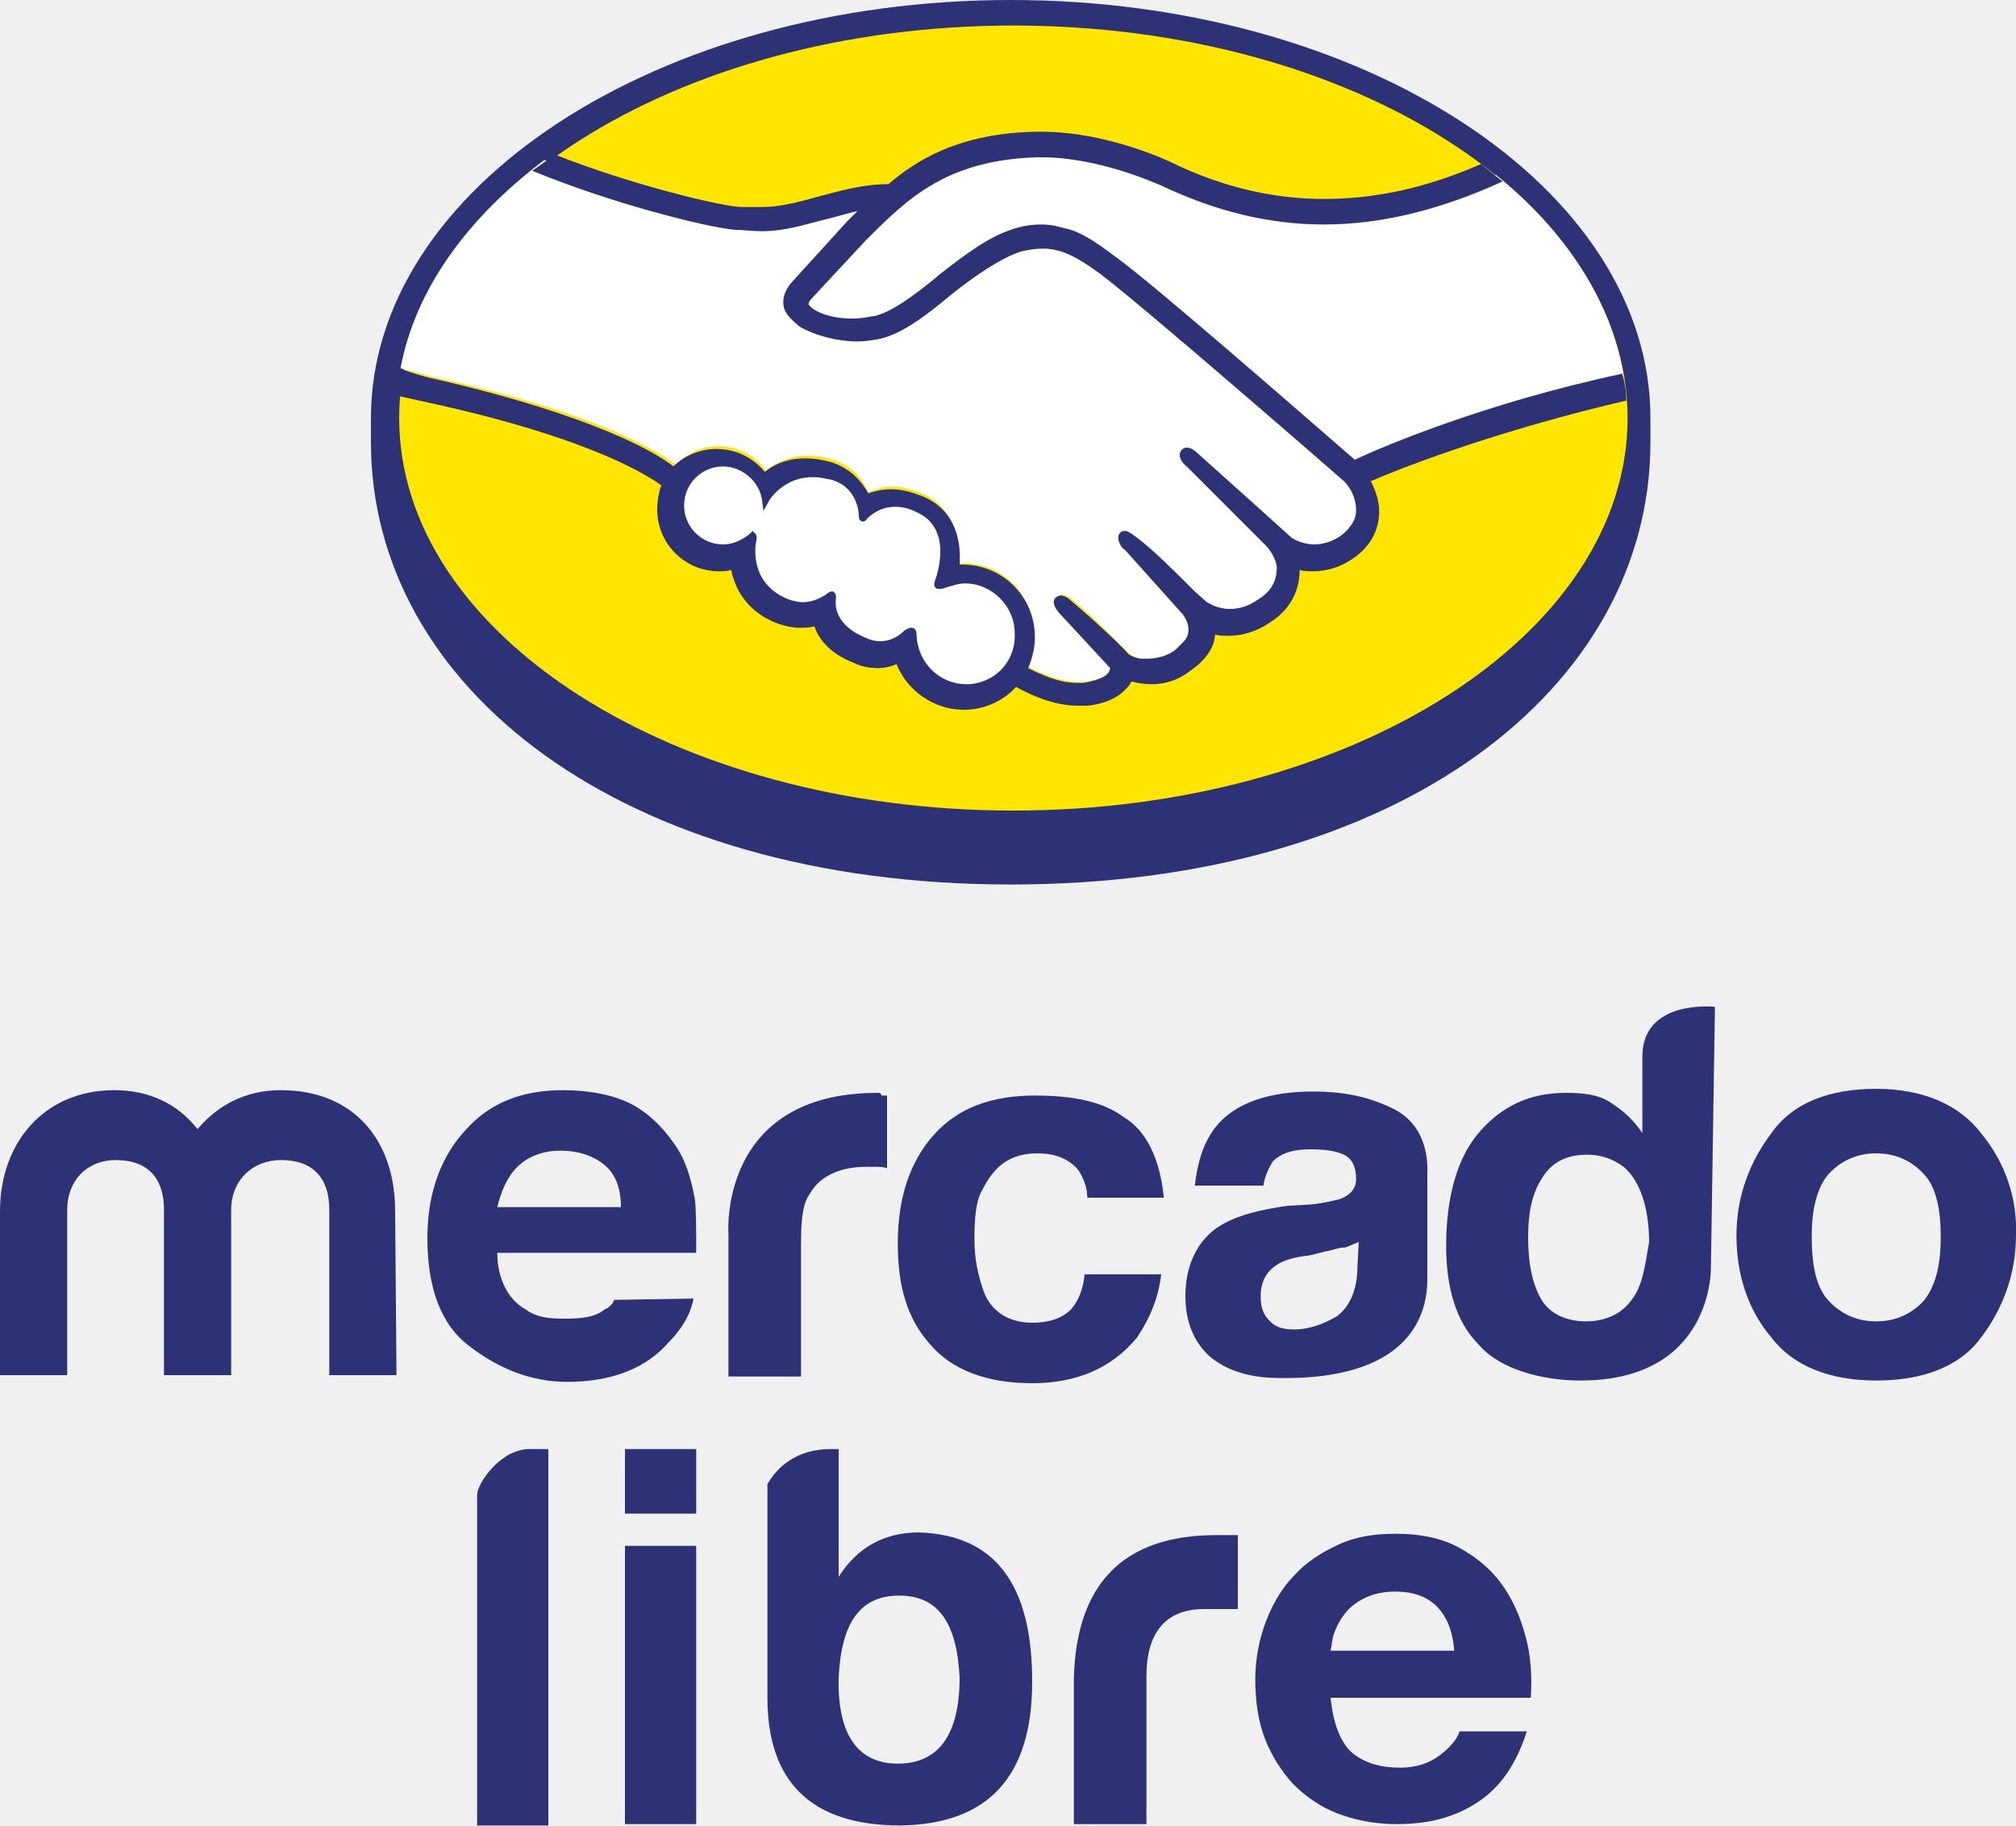
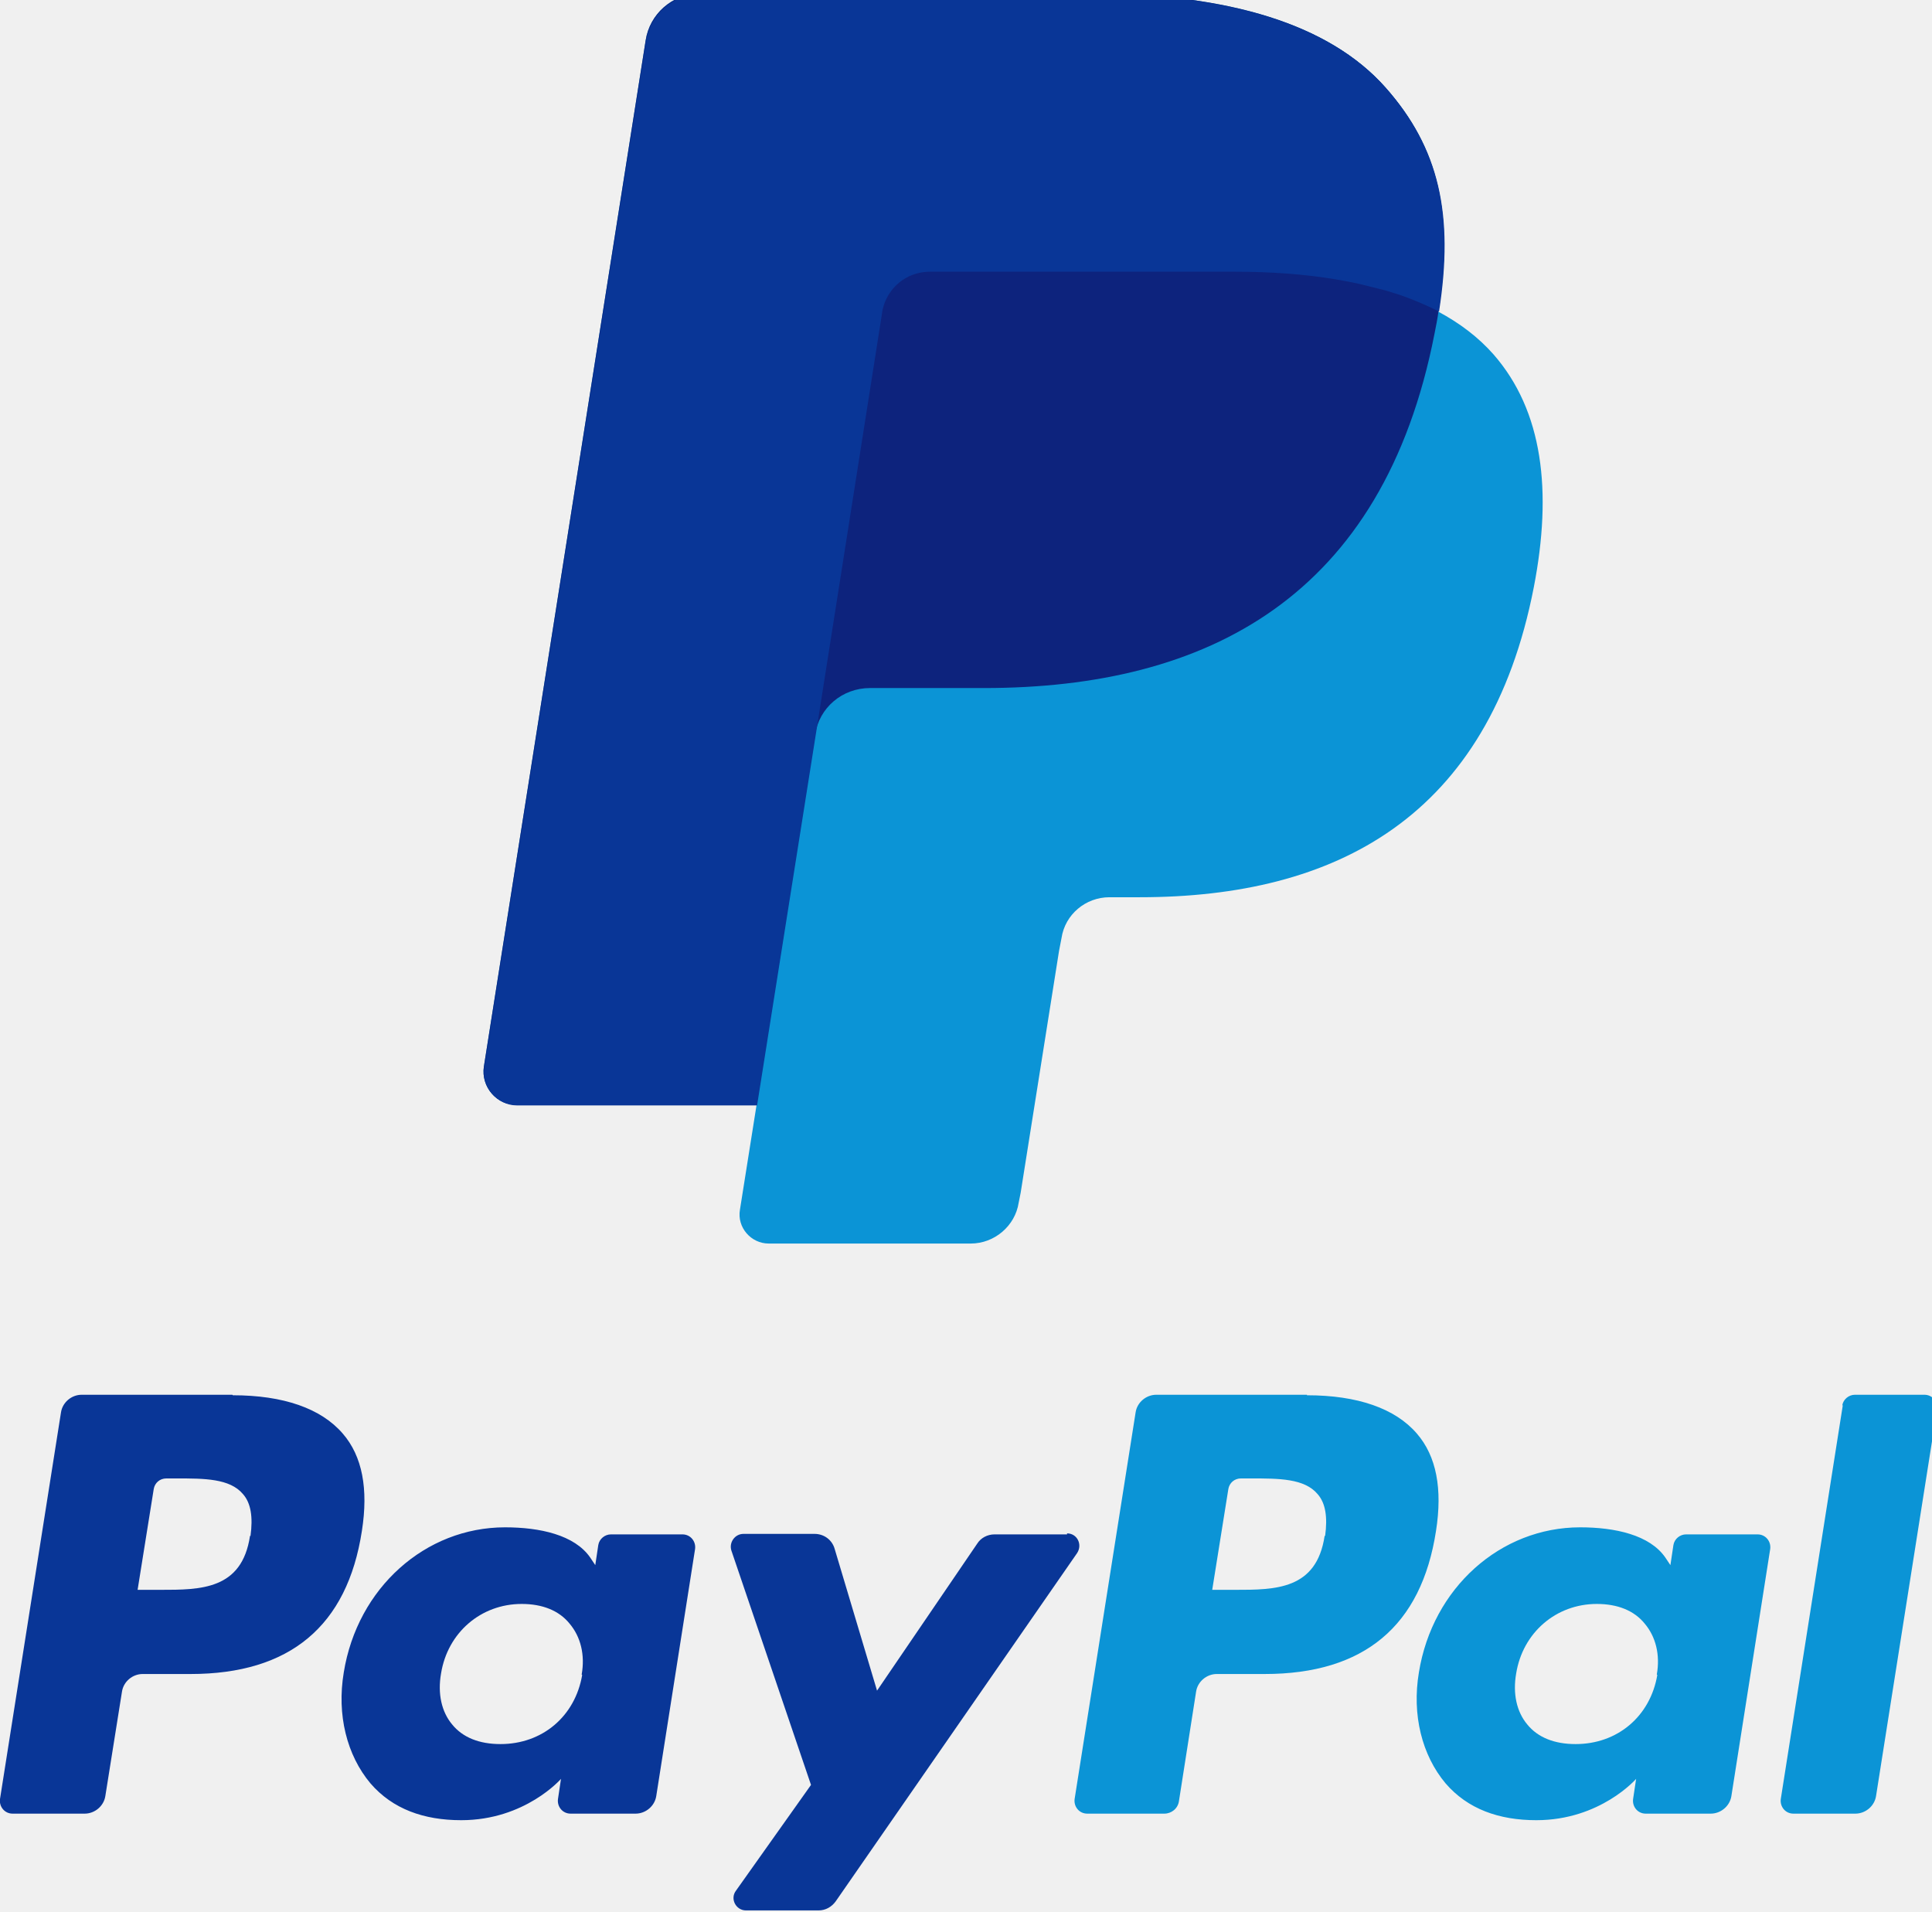
- <svg xmlns="http://www.w3.org/2000/svg" version="1.1" id="svg5204" x="0px" y="0px" viewBox="1338.7 1396.4 150 135.8" width="332.35" height="300.888" enable-background="new 1338.7 1396.4 150 135.8" xml:space="preserve">
-   <g>
-     <g>
-       <path fill="#2D3277" d="M1378.1,1504.2h1.4v28h-5.3v-24.6C1374.2,1506.8,1375.9,1504.2,1378.1,1504.2z" />
-       <path fill="#2D3277" d="M1407.1,1510.4c-2.6,0-4.6,1.1-6,3.3v-9.5h-0.6l0,0c-2.6,0-4,1.4-4.7,2.6v-0.2v16.1c0,6.3,3.3,9.5,9.9,9.5     c6.6-0.1,9.8-3.7,9.8-10.7C1415.5,1514.2,1412.7,1510.6,1407.1,1510.4z M1405.5,1527.6c-3,0-4.5-2.2-4.4-6.4     c0.2-4.1,1.6-6.1,4.5-6.1s4.3,2,4.5,6.1C1410.1,1525.5,1408.5,1527.6,1405.5,1527.6z" />
-       <path fill="#2D3277" d="M1418.6,1521.2c0.2-6.8,3.5-10.6,10.6-10.6h1.6v5.5h-2.5c-3,0-4.3,1.9-4.3,5v11h-5.4V1521.2L1418.6,1521.2     z" />
-       <g>
-         <path fill="#2D3277" d="M1439.2,1526.7c0.9,0.8,2.1,1.2,3.7,1.2c1.1,0,2.1-0.3,2.9-0.9s1.3-1.2,1.5-1.8h5c-0.8,2.5-2,4.2-3.7,5.3      c-1.7,1.1-3.6,1.6-6,1.6c-1.6,0-3.1-0.3-4.4-0.8c-1.3-0.5-2.4-1.3-3.3-2.2c-0.9-1-1.6-2.1-2.1-3.4c-0.5-1.3-0.7-2.8-0.7-4.4      c0-1.5,0.3-3,0.8-4.3s1.2-2.5,2.1-3.4c0.9-1,2-1.7,3.3-2.3c1.3-0.6,2.7-0.8,4.3-0.8c1.7,0,3.3,0.3,4.6,1s2.4,1.6,3.2,2.7      c0.8,1.1,1.4,2.4,1.8,3.9c0.4,1.4,0.5,3,0.4,4.6h-14.9C1437.9,1524.6,1438.4,1525.9,1439.2,1526.7z M1445.6,1515.9      c-0.7-0.7-1.7-1.1-3.1-1.1c-0.9,0-1.7,0.2-2.3,0.5c-0.6,0.3-1.1,0.7-1.4,1.1c-0.4,0.5-0.6,0.9-0.8,1.4c-0.2,0.5-0.2,1-0.3,1.4      h9.2C1446.8,1517.7,1446.3,1516.6,1445.6,1515.9z" />
-       </g>
-       <rect x="1385.2" y="1504.2" fill="#2D3277" width="5.3" height="4.8" />
-       <rect x="1385.2" y="1511.4" fill="#2D3277" width="5.3" height="20.7" />
-     </g>
-     <g>
-       <path id="path96_8_" fill="#2D3277" d="M1481.9,1493.1c-0.9,1-2.1,1.6-3.6,1.6     c-1.5,0-2.7-0.6-3.6-1.6c-0.9-1-1.2-2.7-1.2-4.7c0-2.1,0.4-3.6,1.2-4.6c0.9-1,2.1-1.6,3.6-1.6c1.5,0,2.7,0.6,3.6,1.6     c0.9,1,1.2,2.7,1.2,4.6C1483.1,1490.3,1482.8,1491.9,1481.9,1493.1z M1486.1,1480.7c-1.6-2.1-4.3-3.3-7.8-3.3     c-3.4,0-6.2,1-7.8,3.3c-1.6,2.1-2.6,4.7-2.6,7.6c0,3,0.9,5.6,2.6,7.6c1.6,2.1,4.3,3.2,7.8,3.2c3.4,0,6.2-1,7.8-3.2     c1.6-2.1,2.6-4.7,2.6-7.6C1488.8,1485.5,1487.9,1482.9,1486.1,1480.7" />
-       <path id="path108_8_" fill="#2D3277" d="M1460.1,1493.1c-0.7,1-1.9,1.6-3.4,1.6     c-1.5,0-2.7-0.6-3.3-1.6c-0.7-1.2-1-2.7-1-4.7c0-1.8,0.3-3.2,1-4.3c0.7-1.2,1.8-1.8,3.4-1.8c1,0,1.9,0.3,2.7,0.9     c1.2,1,1.9,3,1.9,5.6C1461.1,1490.6,1460.9,1492.1,1460.1,1493.1z M1466.3,1471.3c0,0-5.4-0.6-5.4,3.7v5.7     c-0.6-0.9-1.3-1.6-2.4-2.3c-0.9-0.6-2.1-0.7-3.3-0.7c-2.7,0-4.8,1-6.5,3c-1.6,1.9-2.4,4.8-2.4,8.4c0,3,0.7,5.6,2.4,7.3     c1.6,1.9,4.8,2.7,7.6,2.7c9.9,0,9.7-8.4,9.7-8.4L1466.3,1471.3" />
-       <path id="path98_8_" fill="#2D3277" d="M1439.7,1490.6c0,1.8-0.6,3-1.5,3.7c-1,0.6-2.1,1-3.2,1     c-0.7,0-1.3-0.1-1.8-0.6c-0.5-0.5-0.7-1-0.7-1.9c0-1,0.4-1.8,1.2-2.3c0.4-0.3,1.3-0.6,2.4-0.7l1.2-0.3c0.6-0.1,1-0.3,1.5-0.3     c0.3-0.1,0.7-0.3,1-0.4L1439.7,1490.6L1439.7,1490.6z M1442.4,1478.9c-1.8-0.9-3.7-1.3-6-1.3c-3.4,0-5.9,0.9-7.3,2.7     c-0.9,1.2-1.3,2.6-1.5,4.3h5.1c0.1-0.7,0.4-1.3,0.7-1.8c0.6-0.6,1.5-0.9,2.7-0.9c1.2,0,1.9,0.1,2.6,0.4c0.6,0.3,0.9,0.9,0.9,1.8     c0,0.7-0.4,1.2-1.2,1.5c-0.4,0.1-1.2,0.3-2.1,0.4l-1.8,0.1c-2.1,0.3-3.6,0.7-4.7,1.3c-1.9,1-2.9,3-2.9,5.4c0,1.9,0.6,3.4,1.8,4.5     c1.2,1,2.7,1.5,4.6,1.6c11.7,0.4,11.6-6.2,11.6-7.5v-7.6C1445,1481.6,1444.2,1479.8,1442.4,1478.9" />
-       <path id="path100_8_" fill="#2D3277" d="M1415.9,1482.2c1.3,0,2.3,0.4,3,1.2     c0.4,0.6,0.7,1.3,0.7,2.1h5.7c-0.3-2.9-1.3-5-3-6c-1.6-1.2-3.9-1.6-6.6-1.6c-3.2,0-5.7,0.9-7.5,2.9c-1.8,2-2.7,4.7-2.7,8.1     c0,3.2,0.7,5.6,2.4,7.5c1.6,1.9,4.2,2.9,7.6,2.9c3.4,0,6-1.2,7.8-3.4c1-1.5,1.6-3,1.8-4.7h-5.7c-0.1,1-0.4,1.9-1,2.6     c-0.6,0.6-1.5,1-2.9,1c-1.8,0-3.2-0.9-3.7-2.6c-0.3-0.9-0.6-2.1-0.6-3.6c0-1.5,0.1-2.9,0.6-3.7     C1412.7,1483.1,1413.9,1482.2,1415.9,1482.2" />
-       <path id="path102_8_" fill="#2D3277" d="M1404,1477.7c-11.9,0-11.1,10.5-11.1,10.5v10.6h5.4     v-9.9c0-1.6,0.1-2.9,0.6-3.6c0.7-1.3,2.1-2.1,4.3-2.1c0.1,0,0.3,0,0.6,0c0.3,0,0.6,0,0.9,0.1v-5.4c-0.3,0-0.4,0-0.4,0     C1404.2,1477.7,1404.2,1477.7,1404,1477.7" />
-       <path id="path104_8_" fill="#2D3277" d="M1377.2,1483.2c0.7-0.7,1.8-1.2,3.2-1.2     c1.2,0,2.3,0.3,3.2,1c0.9,0.7,1.3,1.8,1.3,3.2h-9.2C1376,1485,1376.4,1484,1377.2,1483.2L1377.2,1483.2z M1384.4,1493.1     c-0.1,0.3-0.4,0.6-0.7,0.7c-0.7,0.6-1.8,0.7-3,0.7c-1.2,0-2.1-0.1-2.9-0.7c-1.3-0.7-2.1-2.3-2.1-4.2h14.8c0-1.8,0-3.2-0.1-4     c-0.3-1.6-0.7-3-1.6-4.2c-0.9-1.3-2.1-2.4-3.4-3c-1.3-0.6-3-0.9-4.8-0.9c-3,0-5.4,0.9-7.2,2.9c-1.8,1.9-2.9,4.6-2.9,8.1     c0,3.7,1,6.5,3.2,8.1c2.1,1.6,4.5,2.6,7.2,2.6c3.3,0,5.9-1,7.6-3c1-1,1.6-2.1,1.8-3.2L1384.4,1493.1" />
-       <path id="path106_8_" fill="#2D3277" d="M1368.2,1498.7h-5v-12.3c0-1.2-0.3-3.7-3.6-3.7     c-2.1,0-3.7,1.5-3.7,3.7v12.3h-5v-12.3c0-1.2-0.3-3.7-3.6-3.7c-2.1,0-3.6,1.5-3.6,3.7v12.3h-5v-12.2c0-5.1,3.3-9,8.5-9     c2.6,0,4.7,1,6.2,2.9c1.5-1.8,3.6-2.9,6.2-2.9c5.4,0,8.5,3.7,8.5,9L1368.2,1498.7" />
-     </g>
-   </g>
-   <g>
-     <path fill="#2D3277" d="M1461.5,1427.5c0-17.1-21.3-31.1-47.6-31.1s-47.6,14-47.6,31.1c0,0.4,0,1.7,0,1.8    c0,18.2,18.6,32.9,47.6,32.9c29.1,0,47.6-14.7,47.6-32.9C1461.5,1428.7,1461.5,1428.4,1461.5,1427.5z" />
-     <path fill="#FFE600" d="M1459.8,1427.5c0,16.1-20.5,29.2-45.7,29.2c-25.2,0-45.7-13.1-45.7-29.2s20.5-29.2,45.7-29.2    C1439.3,1398.3,1459.8,1411.4,1459.8,1427.5z" />
-     <g>
-       <path fill="#FFFFFF" d="M1398.9,1418.3c0,0-0.5,0.5-0.2,0.9c0.7,0.9,2.9,1.4,5.2,0.9c1.3-0.3,3.1-1.7,4.7-3     c1.8-1.4,3.6-2.9,5.4-3.4c1.9-0.6,3.1-0.3,3.9-0.1c0.9,0.3,1.9,0.9,3.6,2.1c3.1,2.3,15.7,13.3,17.9,15.2c1.7-0.8,9.5-4.1,20.1-6.5     c-0.9-5.6-4.3-10.8-9.5-15c-7.2,3-16.1,4.6-24.8,0.4c0,0-4.7-2.2-9.4-2.1c-6.9,0.2-9.8,3.1-13,6.3L1398.9,1418.3z" />
-       <path fill="#FFFFFF" d="M1438.9,1432.1c-0.1-0.1-14.8-12.9-18.1-15.4c-1.9-1.4-3-1.8-4.1-2c-0.6-0.1-1.4,0-2,0.2     c-1.5,0.4-3.6,1.8-5.4,3.2c-1.9,1.5-3.6,2.9-5.2,3.2c-2.1,0.5-4.6-0.1-5.7-0.9c-0.5-0.3-0.8-0.7-1-1.1c-0.4-1,0.4-1.8,0.5-1.9     l4-4.4c0.5-0.5,0.9-0.9,1.4-1.4c-1.3,0.2-2.5,0.5-3.7,0.8c-1.5,0.4-2.9,0.8-4.3,0.8c-0.6,0-3.8-0.5-4.4-0.7c-3.7-1-6.9-2-11.7-4.2     c-5.7,4.3-9.6,9.6-10.7,15.5c0.8,0.2,2.2,0.6,2.7,0.7c13,2.9,17,5.9,17.8,6.5c0.8-0.9,1.9-1.4,3.2-1.4c1.4,0,2.7,0.7,3.5,1.8     c0.7-0.6,1.8-1.1,3.1-1.1c0.6,0,1.2,0.1,1.9,0.3c1.5,0.5,2.2,1.5,2.6,2.4c0.5-0.2,1.1-0.4,1.8-0.4c0.7,0,1.4,0.2,2.2,0.5     c2.4,1,2.8,3.4,2.6,5.2c0.2,0,0.3,0,0.5,0c2.9,0,5.2,2.3,5.2,5.2c0,0.9-0.2,1.7-0.6,2.4c0.8,0.4,2.7,1.4,4.5,1.2     c1.4-0.2,1.9-0.6,2.1-0.9c0.1-0.2,0.3-0.4,0.1-0.6l-3.7-4.1c0,0-0.6-0.6-0.4-0.8c0.2-0.2,0.6,0.1,0.9,0.3c1.9,1.6,4.1,3.9,4.1,3.9     s0.2,0.3,1,0.5c0.7,0.1,2,0,2.9-0.7c0.2-0.2,0.5-0.4,0.6-0.6l0,0c0.9-1.2-0.1-2.4-0.1-2.4l-4.3-4.8c0,0-0.6-0.6-0.4-0.8     c0.2-0.2,0.6,0.1,0.9,0.3c1.4,1.1,3.3,3.1,5.1,4.9c0.4,0.3,2,1.3,4.1-0.1c1.3-0.9,1.6-1.9,1.5-2.7c-0.1-1-0.9-1.8-0.9-1.8     l-5.8-5.9c0,0-0.6-0.5-0.4-0.8c0.2-0.2,0.6,0.1,0.9,0.3c1.9,1.6,6.9,6.2,6.9,6.2c0.1,0,1.8,1.3,4-0.1c0.8-0.5,1.3-1.2,1.3-2.1     C1440,1433,1438.9,1432.1,1438.9,1432.1z" />
-       <path fill="#FFFFFF" d="M1410.6,1439.6c-0.9,0-1.9,0.5-2,0.5c-0.1,0,0-0.4,0.1-0.6c0.1-0.2,1.3-3.8-1.6-5.1c-2.2-1-3.6,0.1-4,0.6     c-0.1,0.1-0.2,0.1-0.2,0c0-0.6-0.3-2.4-2.3-3c-2.8-0.9-4.5,1.1-5,1.8c-0.2-1.6-1.5-2.8-3.2-2.8c-1.8,0-3.2,1.4-3.2,3.2     s1.4,3.2,3.2,3.2c0.9,0,1.6-0.3,2.2-0.9c0,0,0,0,0,0.1c-0.1,0.8-0.4,3.7,2.6,4.8c1.2,0.5,2.2,0.1,3.1-0.5c0.3-0.2,0.3-0.1,0.3,0.1     c-0.1,0.7,0,2.3,2.3,3.2c1.7,0.7,2.7,0,3.3-0.6c0.3-0.3,0.4-0.2,0.4,0.2c0.1,2.1,1.9,3.8,4,3.8c2.2,0,4-1.8,4-4     C1414.6,1441.4,1412.8,1439.6,1410.6,1439.6z" />
-     </g>
-     <path fill="#2D3277" d="M1439.5,1430.6c-4.5-3.9-14.9-13-17.8-15.1c-1.6-1.2-2.7-1.9-3.7-2.1c-0.4-0.1-1-0.3-1.8-0.3    c-0.7,0-1.5,0.1-2.3,0.4c-1.8,0.6-3.6,2-5.4,3.4l-0.1,0.1c-1.6,1.3-3.3,2.6-4.6,2.9c-0.6,0.1-1.1,0.2-1.7,0.2c-1.4,0-2.7-0.4-3.2-1    c-0.1-0.1,0-0.3,0.2-0.5l0,0l4-4.3c3.1-3.1,6-6,12.8-6.2c0.1,0,0.2,0,0.3,0c4.2,0,8.4,1.9,8.9,2.1c4,1.9,8,2.9,12.1,2.9    c4.3,0,8.7-1.1,13.3-3.2c-0.5-0.4-1.1-0.9-1.6-1.3c-4.1,1.8-7.9,2.6-11.7,2.6c-3.8,0-7.6-0.9-11.3-2.7c-0.2-0.1-4.8-2.3-9.7-2.3    c-0.1,0-0.3,0-0.4,0c-5.7,0.1-8.9,2.1-11,3.9c-2.1,0-3.9,0.6-5.5,1c-1.4,0.4-2.7,0.7-3.9,0.7c-0.5,0-1.4,0-1.5,0    c-1.4,0-8.4-1.7-13.9-3.9c-0.6,0.4-1.1,0.8-1.7,1.2c5.8,2.4,12.9,4.2,15.1,4.4c0.6,0,1.3,0.1,2,0.1c1.5,0,2.9-0.4,4.4-0.8    c0.9-0.2,1.8-0.5,2.7-0.7c-0.3,0.3-0.5,0.5-0.8,0.8l-4,4.4c-0.3,0.3-1,1.2-0.6,2.2c0.2,0.4,0.6,0.8,1.1,1.2c1,0.6,2.7,1.1,4.3,1.1    c0.6,0,1.2-0.1,1.7-0.2c1.7-0.4,3.5-1.8,5.3-3.3c1.5-1.2,3.6-2.7,5.2-3.2c0.5-0.1,1-0.2,1.5-0.2c0.1,0,0.3,0,0.4,0    c1.1,0.1,2.1,0.5,4,1.9c3.3,2.5,18,15.3,18.1,15.4c0,0,0.9,0.8,0.9,2.2c0,0.7-0.5,1.4-1.2,1.9c-0.6,0.4-1.3,0.6-1.9,0.6    c-1,0-1.7-0.5-1.7-0.5s-5.1-4.6-6.9-6.2c-0.3-0.3-0.6-0.5-0.9-0.5c-0.2,0-0.3,0.1-0.4,0.2c-0.3,0.4,0,0.9,0.4,1.2l5.9,5.9    c0,0,0.7,0.7,0.8,1.6c0,1-0.4,1.8-1.4,2.4c-0.7,0.5-1.4,0.7-2.1,0.7c-0.9,0-1.5-0.4-1.7-0.5l-0.9-0.8c-1.5-1.5-3.1-3.1-4.3-4    c-0.3-0.2-0.6-0.5-0.9-0.5c-0.1,0-0.3,0-0.4,0.2c-0.1,0.1-0.2,0.4,0.1,0.9c0.1,0.2,0.3,0.3,0.3,0.3l4.3,4.8c0,0,0.9,1.1,0.1,2    l-0.2,0.2c-0.1,0.1-0.3,0.3-0.4,0.4c-0.7,0.6-1.7,0.7-2.1,0.7c-0.2,0-0.4,0-0.6,0c-0.4-0.1-0.7-0.2-0.9-0.4l0,0    c-0.2-0.3-2.4-2.4-4.2-3.9c-0.2-0.2-0.5-0.4-0.8-0.4c-0.1,0-0.3,0.1-0.4,0.2c-0.3,0.4,0.2,1,0.4,1.2l3.7,4c0,0,0,0.1-0.1,0.3    c-0.1,0.2-0.6,0.6-1.9,0.8c-0.2,0-0.3,0-0.5,0c-1.4,0-2.8-0.7-3.6-1.1c0.3-0.7,0.5-1.5,0.5-2.3c0-3-2.4-5.4-5.4-5.4    c-0.1,0-0.1,0-0.2,0c0.1-1.4-0.1-4-2.8-5.1c-0.8-0.3-1.5-0.5-2.3-0.5c-0.6,0-1.1,0.1-1.7,0.3c-0.6-1.1-1.5-1.9-2.7-2.3    c-0.7-0.2-1.3-0.3-2-0.3c-1.1,0-2.1,0.3-3,1c-0.9-1.1-2.2-1.7-3.6-1.7c-1.2,0-2.4,0.5-3.2,1.3c-1.1-0.9-5.6-3.7-17.7-6.5    c-0.6-0.1-1.9-0.5-2.7-0.8c-0.1,0.6-0.2,1.3-0.3,2c0,0,2.2,0.5,2.7,0.6c12.3,2.7,16.4,5.6,17.1,6.1c-0.2,0.6-0.3,1.2-0.3,1.8    c0,2.6,2.1,4.6,4.6,4.6c0.3,0,0.6,0,0.9-0.1c0.4,1.9,1.6,3.3,3.5,4c0.6,0.2,1.1,0.3,1.6,0.3c0.3,0,0.7,0,1.1-0.1    c0.3,0.9,1.1,2,2.9,2.7c0.6,0.3,1.2,0.4,1.8,0.4c0.5,0,1-0.1,1.4-0.3c0.8,2,2.8,3.4,5,3.4c1.5,0,2.9-0.6,3.9-1.7    c0.9,0.5,2.7,1.4,4.6,1.4c0.3,0,0.5,0,0.7,0c1.9-0.2,2.7-1,3.1-1.5c0.1-0.1,0.1-0.2,0.2-0.3c0.4,0.1,0.9,0.2,1.5,0.2    c1,0,2-0.3,3-1.1c1-0.7,1.7-1.7,1.7-2.6l0,0c0.3,0.1,0.7,0.1,1,0.1c1,0,2.1-0.3,3.1-1c1.9-1.2,2.2-2.9,2.2-3.9    c0.3,0.1,0.7,0.1,1,0.1c1,0,2-0.3,2.9-0.9c1.2-0.8,1.9-1.9,2-3.2c0.1-0.9-0.2-1.8-0.6-2.6c3.2-1.4,10.4-4,19-6c0-0.7-0.1-1.3-0.3-2    C1449.1,1426.4,1441.4,1429.7,1439.5,1430.6z M1410.6,1447.3c-2,0-3.6-1.6-3.7-3.6c0-0.2,0-0.6-0.4-0.6c-0.2,0-0.3,0.1-0.5,0.2    c-0.4,0.4-1,0.8-1.8,0.8c-0.4,0-0.8-0.1-1.2-0.3c-2.1-0.9-2.2-2.3-2.1-2.9c0-0.2,0-0.3-0.1-0.4l-0.1-0.1h-0.1c-0.1,0-0.2,0-0.4,0.2    c-0.6,0.4-1.2,0.6-1.8,0.6c-0.3,0-0.7-0.1-1-0.2c-2.8-1.1-2.6-3.7-2.4-4.5c0-0.2,0-0.3-0.1-0.4l-0.2-0.2l-0.2,0.2    c-0.6,0.5-1.3,0.8-2,0.8c-1.6,0-2.9-1.3-2.9-2.9s1.3-2.9,2.9-2.9c1.4,0,2.7,1.1,2.9,2.5l0.1,0.8l0.4-0.7c0-0.1,1.2-1.9,3.4-1.8    c0.4,0,0.8,0.1,1.3,0.2c1.7,0.5,2,2.1,2,2.7c0,0.4,0.3,0.4,0.3,0.4c0.1,0,0.3-0.1,0.3-0.2c0.3-0.3,1-0.9,2.1-0.9    c0.5,0,1,0.1,1.6,0.4c2.7,1.2,1.5,4.6,1.5,4.7c-0.2,0.6-0.3,0.8,0,1h0.1h0.1c0.1,0,0.3,0,0.5-0.1c0.4-0.1,0.9-0.3,1.4-0.3l0,0    c2,0,3.7,1.7,3.7,3.7C1414.3,1445.7,1412.6,1447.3,1410.6,1447.3z" />
+ <svg xmlns="http://www.w3.org/2000/svg" xml:space="preserve" width="3.833in" height="3.792in" version="1.1" style="shape-rendering:geometricPrecision; text-rendering:geometricPrecision; image-rendering:optimizeQuality; fill-rule:evenodd; clip-rule:evenodd" viewBox="0 0 3833 3792">
+   <defs>
+     <style type="text/css">
+    
+     .fil1 {fill:#093697;fill-rule:nonzero}
+     .fil0 {fill:#0B94D6;fill-rule:nonzero}
+     .fil2 {fill:#0D237D;fill-rule:nonzero}
+    
+   </style>
+   </defs>
+   <g id="Layer_x0020_1">
+     <path class="fil0" d="M2628 3047c-16,107 -98,107 -178,107l-45 0 32 -200c2,-12 12,-21 25,-21l21 0c54,0 105,0 131,31 16,18 20,46 15,83zm-35 -280l-299 0c-20,0 -38,15 -41,35l-121 767c-2,15 9,29 25,29l153 0c14,0 27,-10 29,-25l34 -217c3,-20 21,-35 41,-35l95 0c197,0 311,-95 340,-284 13,-83 1,-148 -38,-193 -43,-50 -118,-76 -218,-76z" />
+     <path class="fil1" d="M496 3047c-16,107 -98,107 -178,107l-45 0 32 -200c2,-12 12,-21 25,-21l21 0c54,0 105,0 131,31 16,18 20,46 15,83zm-35 -280l-299 0c-20,0 -38,15 -41,35l-121 767c-2,15 9,29 25,29l143 0c20,0 38,-15 41,-35l33 -207c3,-20 21,-35 41,-35l95 0c197,0 311,-95 340,-284 13,-83 1,-148 -38,-193 -43,-50 -118,-76 -218,-76z" />
+     <path class="fil1" d="M1155 3323c-14,82 -79,137 -162,137 -42,0 -75,-13 -96,-39 -21,-25 -29,-61 -22,-101 13,-81 79,-138 160,-138 41,0 74,13 95,39 22,26 31,62 24,101zm200 -279l-143 0c-12,0 -23,9 -25,21l-6 40 -10 -15c-31,-45 -100,-60 -169,-60 -158,0 -293,120 -320,288 -14,84 6,164 53,220 44,51 106,73 180,73 127,0 198,-82 198,-82l-6 40c-2,15 9,29 25,29l129 0c20,0 38,-15 41,-35l77 -490c2,-15 -9,-29 -25,-29z" />
+     <path class="fil0" d="M3288 3323c-14,82 -79,137 -162,137 -42,0 -75,-13 -96,-39 -21,-25 -29,-61 -22,-101 13,-81 79,-138 160,-138 41,0 74,13 95,39 22,26 31,62 24,101zm200 -279l-143 0c-12,0 -23,9 -25,21l-6 40 -10 -15c-31,-45 -100,-60 -169,-60 -158,0 -293,120 -320,288 -14,84 6,164 53,220 44,51 106,73 180,73 127,0 198,-82 198,-82l-6 40c-2,15 9,29 25,29l129 0c20,0 38,-15 41,-35l77 -490c2,-15 -9,-29 -25,-29z" />
+     <path class="fil1" d="M2117 3044l-144 0c-14,0 -27,7 -34,18l-199 292 -84 -281c-5,-18 -21,-30 -40,-30l-141 0c-17,0 -29,17 -24,33l158 465 -149 210c-12,16 0,39 20,39l144 0c14,0 26,-7 34,-18l479 -691c11,-17 0,-39 -20,-39z" />
+     <path class="fil0" d="M3656 2788l-123 781c-2,15 9,29 25,29l123 0c20,0 38,-15 41,-35l121 -767c2,-15 -9,-29 -25,-29l-138 0c-12,0 -23,9 -25,21z" />
+     <path class="fil0" d="M2854 617c30,-193 0,-324 -105,-443 -113,-128 -314,-185 -573,-187l-790 0c-53,2 -97,41 -105,93l-321 2036c-6,40 25,76 65,76l476 0 -33 208c-6,35 22,67 57,67l401 0c47,0 88,-35 95,-81l4 -20 76 -479 5 -26c7,-47 48,-81 95,-81l60 0c389,0 693,-158 782,-615 37,-191 18,-350 -80,-462 -30,-34 -67,-62 -110,-85l0 0z" />
+     <path class="fil2" d="M2854 617c30,-193 0,-324 -105,-443 -113,-128 -314,-185 -573,-187l-790 0c-53,2 -97,41 -105,93l-321 2036c-6,40 25,76 65,76l476 0 120 -758 -4 24c8,-54 54,-93 109,-93l226 0c444,0 792,-181 894,-703 3,-15 6,-30 8,-45z" />
+     <path class="fil1" d="M1750 620c5,-32 26,-59 54,-72 13,-6 27,-9 42,-9l604 0c72,0 138,5 199,15 17,3 34,6 51,10 16,4 32,8 48,12 8,2 15,5 23,7 30,10 58,22 84,35 30,-193 0,-324 -105,-443 -113,-128 -314,-185 -573,-187l-790 0c-53,2 -97,41 -105,93l-321 2036c-6,40 25,76 65,76l476 0 120 -758 128 -814z" />
  </g>
</svg>
